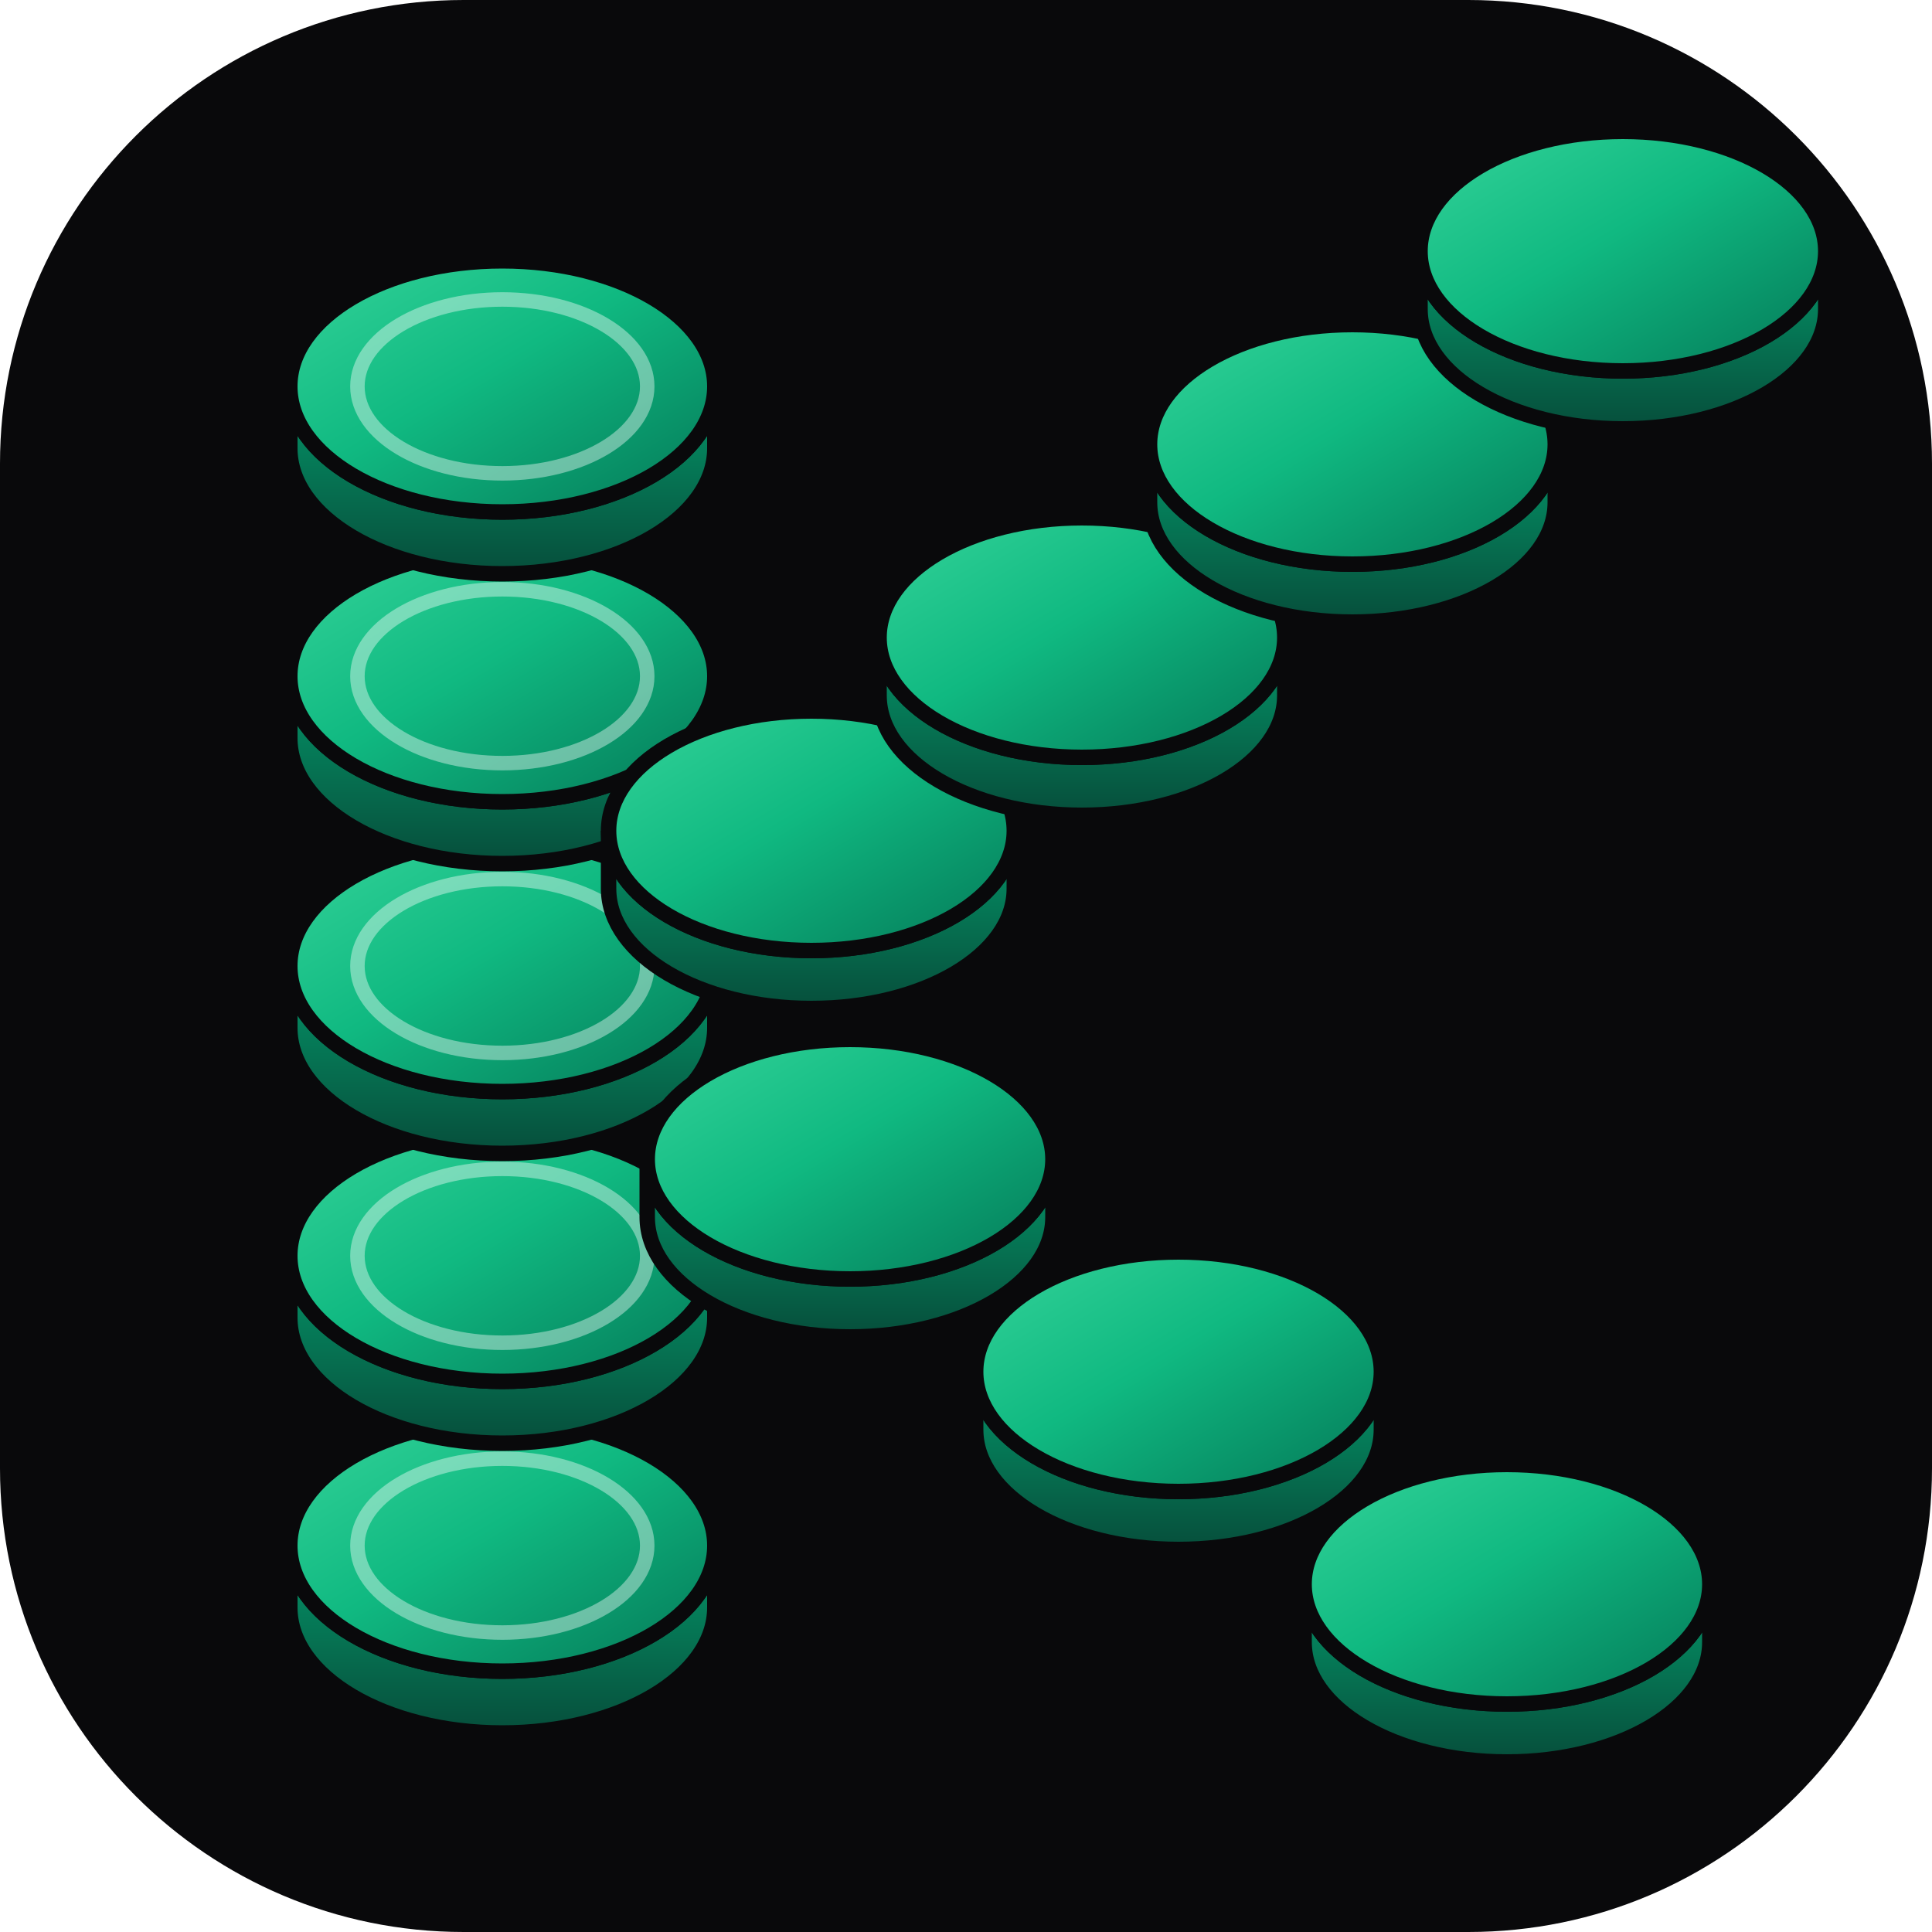
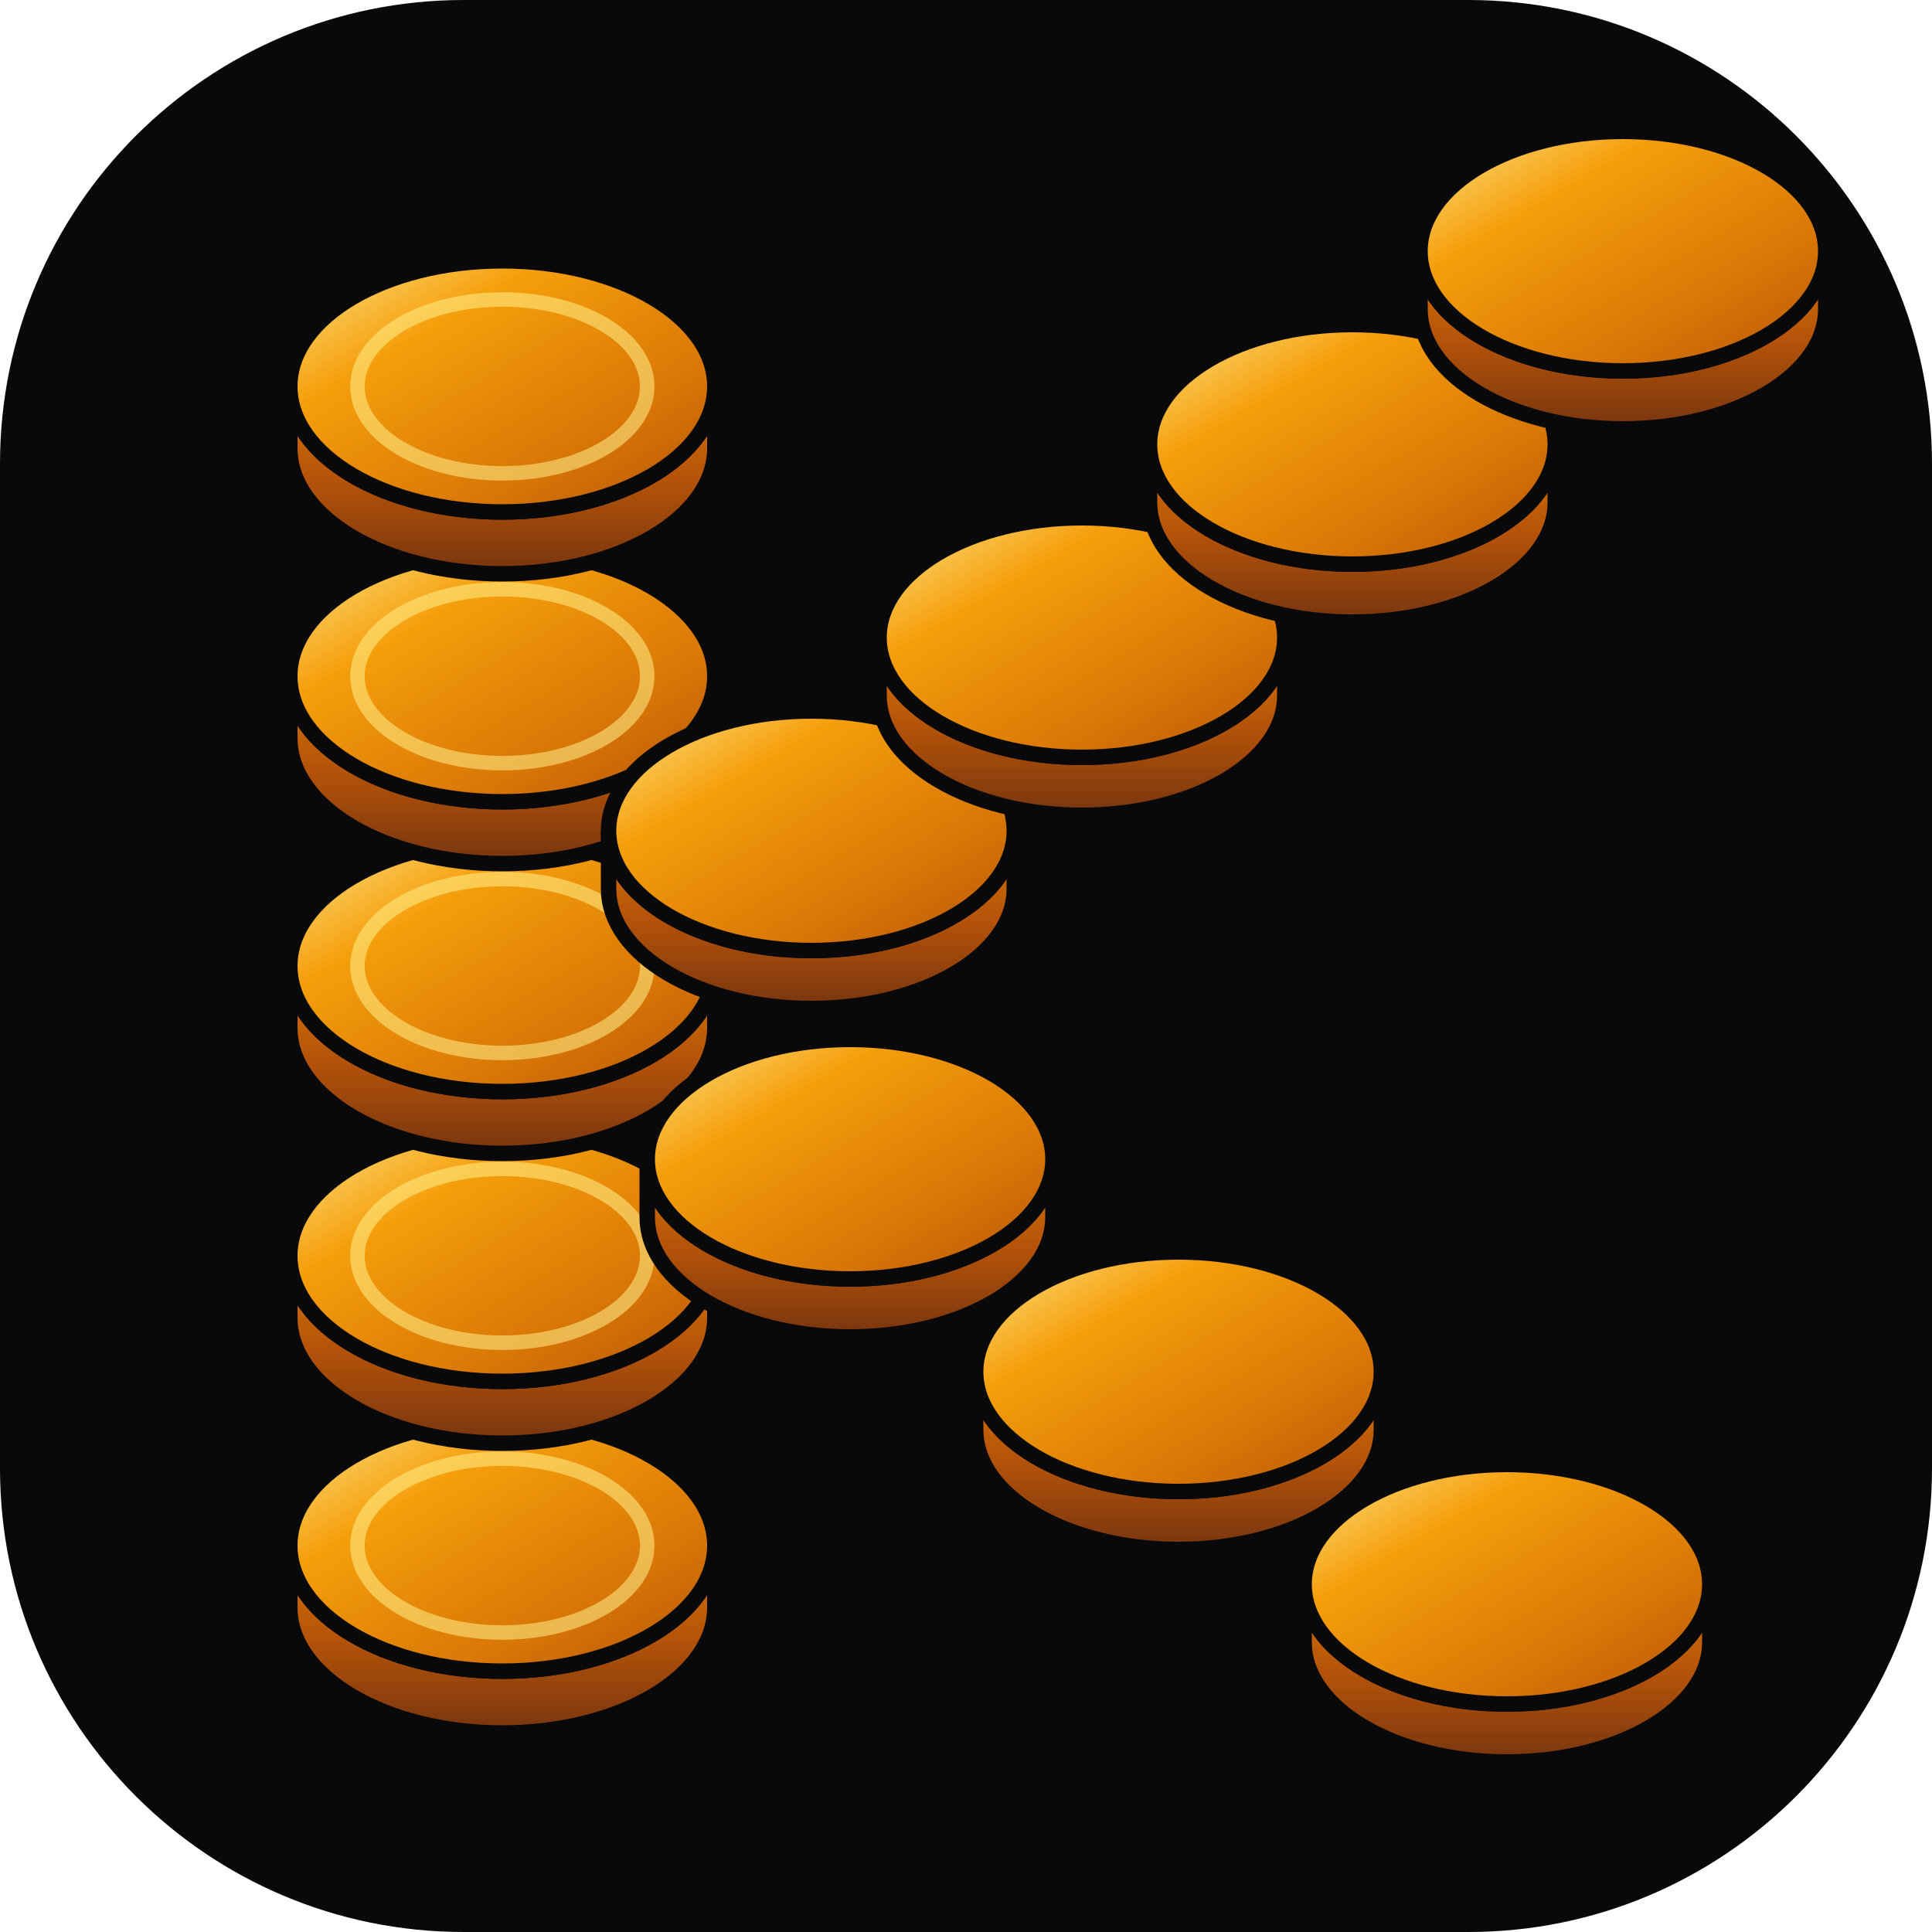
<svg xmlns="http://www.w3.org/2000/svg" viewBox="0 0 100 100" fill="none">
  <defs>
-     <linearGradient id="emFaceFav" x1="0%" y1="0%" x2="100%" y2="100%">
-       <stop offset="0%" stop-color="#34D399" />
-       <stop offset="45%" stop-color="#10B981" />
-       <stop offset="100%" stop-color="#047857" />
+     <linearGradient id="goldFaceFav" x1="0%" y1="0%" x2="100%" y2="100%">
+       <stop offset="0%" stop-color="#FDE68A" />
+       <stop offset="30%" stop-color="#F59E0B" />
+       <stop offset="70%" stop-color="#D97706" />
+       <stop offset="100%" stop-color="#B45309" />
    </linearGradient>
-     <linearGradient id="emEdgeFav" x1="0%" y1="0%" x2="0%" y2="100%">
-       <stop offset="0%" stop-color="#059669" />
-       <stop offset="100%" stop-color="#064E3B" />
+     <linearGradient id="goldEdgeFav" x1="0%" y1="0%" x2="0%" y2="100%">
+       <stop offset="0%" stop-color="#D97706" />
+       <stop offset="50%" stop-color="#B45309" />
+       <stop offset="100%" stop-color="#78350F" />
    </linearGradient>
  </defs>
  <rect width="100" height="100" rx="24" fill="#09090b" />
  <g>
-     <path d="M 15,80 A 11,6.5 0 0,0 37,80 v 3.2 A 11,6.5 0 0,1 15,83.2 Z" fill="url(#emEdgeFav)" stroke="#09090b" stroke-width="0.8" />
-     <ellipse cx="26" cy="80" rx="11" ry="6.5" fill="url(#emFaceFav)" stroke="#09090b" stroke-width="0.8" />
-     <ellipse cx="26" cy="80" rx="7.5" ry="4.5" fill="none" stroke="rgba(255,255,255,0.4)" stroke-width="0.75" />
+     <path d="M 15,80 A 11,6.5 0 0,0 37,80 v 3.2 A 11,6.5 0 0,1 15,83.2 Z" fill="url(#goldEdgeFav)" stroke="#09090b" stroke-width="0.8" />
+     <ellipse cx="26" cy="80" rx="11" ry="6.5" fill="url(#goldFaceFav)" stroke="#09090b" stroke-width="0.8" />
+     <ellipse cx="26" cy="80" rx="7.5" ry="4.5" fill="none" stroke="rgba(254,240,138,0.55)" stroke-width="0.75" />
  </g>
  <g>
-     <path d="M 15,65 A 11,6.5 0 0,0 37,65 v 3.2 A 11,6.5 0 0,1 15,68.2 Z" fill="url(#emEdgeFav)" stroke="#09090b" stroke-width="0.8" />
-     <ellipse cx="26" cy="65" rx="11" ry="6.5" fill="url(#emFaceFav)" stroke="#09090b" stroke-width="0.8" />
-     <ellipse cx="26" cy="65" rx="7.5" ry="4.5" fill="none" stroke="rgba(255,255,255,0.4)" stroke-width="0.75" />
+     <path d="M 15,65 A 11,6.5 0 0,0 37,65 v 3.2 A 11,6.5 0 0,1 15,68.2 Z" fill="url(#goldEdgeFav)" stroke="#09090b" stroke-width="0.8" />
+     <ellipse cx="26" cy="65" rx="11" ry="6.5" fill="url(#goldFaceFav)" stroke="#09090b" stroke-width="0.8" />
+     <ellipse cx="26" cy="65" rx="7.5" ry="4.5" fill="none" stroke="rgba(254,240,138,0.55)" stroke-width="0.75" />
  </g>
  <g>
-     <path d="M 15,50 A 11,6.5 0 0,0 37,50 v 3.2 A 11,6.5 0 0,1 15,53.2 Z" fill="url(#emEdgeFav)" stroke="#09090b" stroke-width="0.8" />
-     <ellipse cx="26" cy="50" rx="11" ry="6.5" fill="url(#emFaceFav)" stroke="#09090b" stroke-width="0.8" />
-     <ellipse cx="26" cy="50" rx="7.5" ry="4.5" fill="none" stroke="rgba(255,255,255,0.4)" stroke-width="0.75" />
+     <path d="M 15,50 A 11,6.5 0 0,0 37,50 v 3.2 A 11,6.5 0 0,1 15,53.2 Z" fill="url(#goldEdgeFav)" stroke="#09090b" stroke-width="0.8" />
+     <ellipse cx="26" cy="50" rx="11" ry="6.5" fill="url(#goldFaceFav)" stroke="#09090b" stroke-width="0.8" />
+     <ellipse cx="26" cy="50" rx="7.5" ry="4.5" fill="none" stroke="rgba(254,240,138,0.55)" stroke-width="0.75" />
  </g>
  <g>
-     <path d="M 15,35 A 11,6.5 0 0,0 37,35 v 3.2 A 11,6.5 0 0,1 15,38.2 Z" fill="url(#emEdgeFav)" stroke="#09090b" stroke-width="0.8" />
-     <ellipse cx="26" cy="35" rx="11" ry="6.5" fill="url(#emFaceFav)" stroke="#09090b" stroke-width="0.8" />
-     <ellipse cx="26" cy="35" rx="7.5" ry="4.5" fill="none" stroke="rgba(255,255,255,0.4)" stroke-width="0.75" />
+     <path d="M 15,35 A 11,6.5 0 0,0 37,35 v 3.2 A 11,6.5 0 0,1 15,38.2 Z" fill="url(#goldEdgeFav)" stroke="#09090b" stroke-width="0.8" />
+     <ellipse cx="26" cy="35" rx="11" ry="6.5" fill="url(#goldFaceFav)" stroke="#09090b" stroke-width="0.8" />
+     <ellipse cx="26" cy="35" rx="7.5" ry="4.5" fill="none" stroke="rgba(254,240,138,0.55)" stroke-width="0.75" />
  </g>
  <g>
-     <path d="M 15,20 A 11,6.5 0 0,0 37,20 v 3.2 A 11,6.5 0 0,1 15,23.2 Z" fill="url(#emEdgeFav)" stroke="#09090b" stroke-width="0.8" />
-     <ellipse cx="26" cy="20" rx="11" ry="6.5" fill="url(#emFaceFav)" stroke="#09090b" stroke-width="0.8" />
-     <ellipse cx="26" cy="20" rx="7.5" ry="4.5" fill="none" stroke="rgba(255,255,255,0.4)" stroke-width="0.75" />
+     <path d="M 15,20 A 11,6.5 0 0,0 37,20 v 3.2 A 11,6.5 0 0,1 15,23.2 Z" fill="url(#goldEdgeFav)" stroke="#09090b" stroke-width="0.8" />
+     <ellipse cx="26" cy="20" rx="11" ry="6.5" fill="url(#goldFaceFav)" stroke="#09090b" stroke-width="0.8" />
+     <ellipse cx="26" cy="20" rx="7.5" ry="4.5" fill="none" stroke="rgba(254,240,138,0.55)" stroke-width="0.75" />
  </g>
  <g>
-     <path d="M 33.5,60 A 10.5,6.2 0 0,0 54.5,60 v 3 A 10.5,6.2 0 0,1 33.5,63 Z" fill="url(#emEdgeFav)" stroke="#09090b" stroke-width="0.8" />
-     <ellipse cx="44" cy="60" rx="10.5" ry="6.2" fill="url(#emFaceFav)" stroke="#09090b" stroke-width="0.8" />
+     <path d="M 33.5,60 A 10.5,6.2 0 0,0 54.5,60 v 3 A 10.5,6.2 0 0,1 33.5,63 Z" fill="url(#goldEdgeFav)" stroke="#09090b" stroke-width="0.8" />
+     <ellipse cx="44" cy="60" rx="10.5" ry="6.2" fill="url(#goldFaceFav)" stroke="#09090b" stroke-width="0.8" />
  </g>
  <g>
-     <path d="M 50.5,71 A 10.5,6.2 0 0,0 71.5,71 v 3 A 10.5,6.2 0 0,1 50.5,74 Z" fill="url(#emEdgeFav)" stroke="#09090b" stroke-width="0.8" />
-     <ellipse cx="61" cy="71" rx="10.5" ry="6.2" fill="url(#emFaceFav)" stroke="#09090b" stroke-width="0.8" />
+     <path d="M 50.5,71 A 10.5,6.2 0 0,0 71.5,71 v 3 A 10.5,6.2 0 0,1 50.5,74 Z" fill="url(#goldEdgeFav)" stroke="#09090b" stroke-width="0.8" />
+     <ellipse cx="61" cy="71" rx="10.5" ry="6.2" fill="url(#goldFaceFav)" stroke="#09090b" stroke-width="0.8" />
  </g>
  <g>
-     <path d="M 67.5,82 A 10.5,6.2 0 0,0 88.5,82 v 3 A 10.5,6.2 0 0,1 67.5,85 Z" fill="url(#emEdgeFav)" stroke="#09090b" stroke-width="0.8" />
-     <ellipse cx="78" cy="82" rx="10.5" ry="6.2" fill="url(#emFaceFav)" stroke="#09090b" stroke-width="0.8" />
+     <path d="M 67.5,82 A 10.5,6.2 0 0,0 88.5,82 v 3 A 10.5,6.2 0 0,1 67.5,85 Z" fill="url(#goldEdgeFav)" stroke="#09090b" stroke-width="0.8" />
+     <ellipse cx="78" cy="82" rx="10.5" ry="6.2" fill="url(#goldFaceFav)" stroke="#09090b" stroke-width="0.8" />
  </g>
  <g>
-     <path d="M 31.5,43 A 10.5,6.2 0 0,0 52.5,43 v 3 A 10.5,6.2 0 0,1 31.5,46 Z" fill="url(#emEdgeFav)" stroke="#09090b" stroke-width="0.8" />
-     <ellipse cx="42" cy="43" rx="10.5" ry="6.2" fill="url(#emFaceFav)" stroke="#09090b" stroke-width="0.8" />
+     <path d="M 31.5,43 A 10.5,6.2 0 0,0 52.5,43 v 3 A 10.5,6.2 0 0,1 31.5,46 Z" fill="url(#goldEdgeFav)" stroke="#09090b" stroke-width="0.8" />
+     <ellipse cx="42" cy="43" rx="10.5" ry="6.2" fill="url(#goldFaceFav)" stroke="#09090b" stroke-width="0.8" />
  </g>
  <g>
-     <path d="M 45.5,33 A 10.5,6.2 0 0,0 66.5,33 v 3 A 10.5,6.2 0 0,1 45.5,36 Z" fill="url(#emEdgeFav)" stroke="#09090b" stroke-width="0.8" />
-     <ellipse cx="56" cy="33" rx="10.5" ry="6.2" fill="url(#emFaceFav)" stroke="#09090b" stroke-width="0.8" />
+     <path d="M 45.5,33 A 10.5,6.2 0 0,0 66.5,33 v 3 A 10.5,6.2 0 0,1 45.5,36 Z" fill="url(#goldEdgeFav)" stroke="#09090b" stroke-width="0.8" />
+     <ellipse cx="56" cy="33" rx="10.5" ry="6.2" fill="url(#goldFaceFav)" stroke="#09090b" stroke-width="0.8" />
  </g>
  <g>
-     <path d="M 59.5,23 A 10.5,6.2 0 0,0 80.5,23 v 3 A 10.5,6.2 0 0,1 59.5,26 Z" fill="url(#emEdgeFav)" stroke="#09090b" stroke-width="0.8" />
-     <ellipse cx="70" cy="23" rx="10.5" ry="6.2" fill="url(#emFaceFav)" stroke="#09090b" stroke-width="0.8" />
+     <path d="M 59.5,23 A 10.5,6.2 0 0,0 80.5,23 v 3 A 10.5,6.2 0 0,1 59.5,26 Z" fill="url(#goldEdgeFav)" stroke="#09090b" stroke-width="0.8" />
+     <ellipse cx="70" cy="23" rx="10.5" ry="6.2" fill="url(#goldFaceFav)" stroke="#09090b" stroke-width="0.8" />
  </g>
  <g>
-     <path d="M 73.5,13 A 10.5,6.2 0 0,0 94.5,13 v 3 A 10.5,6.2 0 0,1 73.5,16 Z" fill="url(#emEdgeFav)" stroke="#09090b" stroke-width="0.8" />
-     <ellipse cx="84" cy="13" rx="10.5" ry="6.2" fill="url(#emFaceFav)" stroke="#09090b" stroke-width="0.8" />
+     <path d="M 73.5,13 A 10.5,6.2 0 0,0 94.5,13 v 3 A 10.5,6.2 0 0,1 73.5,16 Z" fill="url(#goldEdgeFav)" stroke="#09090b" stroke-width="0.8" />
+     <ellipse cx="84" cy="13" rx="10.5" ry="6.2" fill="url(#goldFaceFav)" stroke="#09090b" stroke-width="0.8" />
  </g>
</svg>
